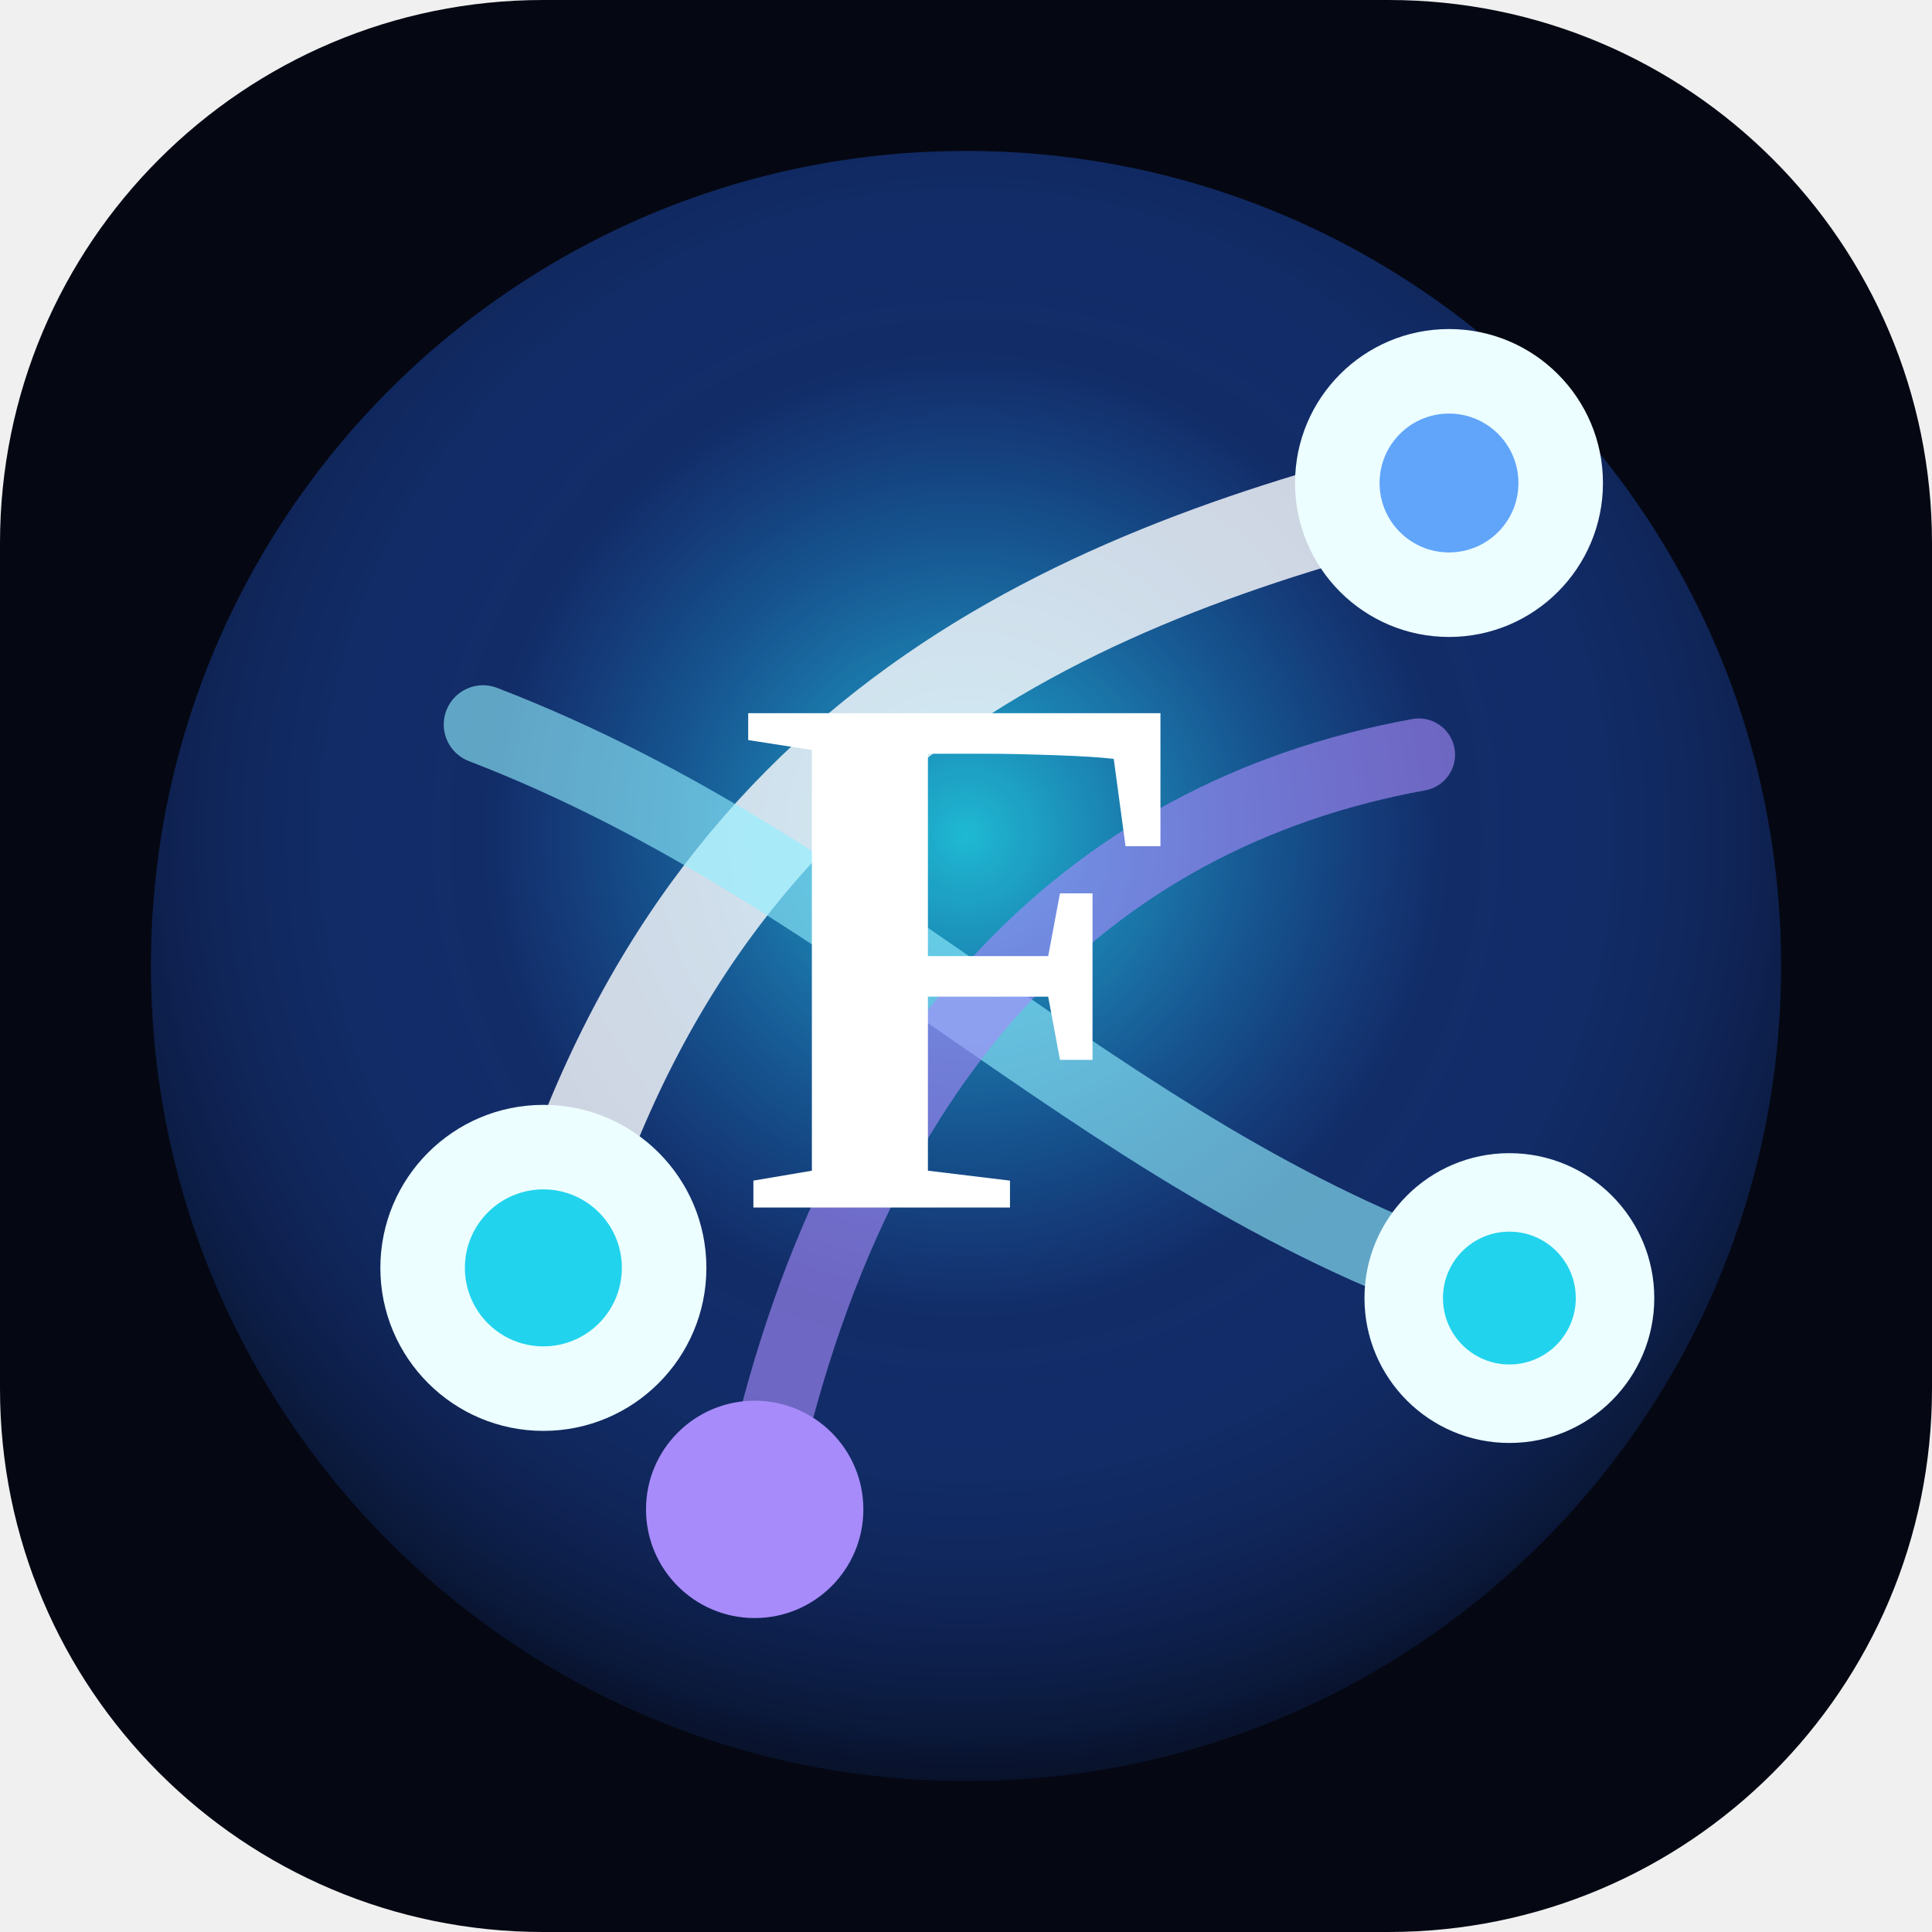
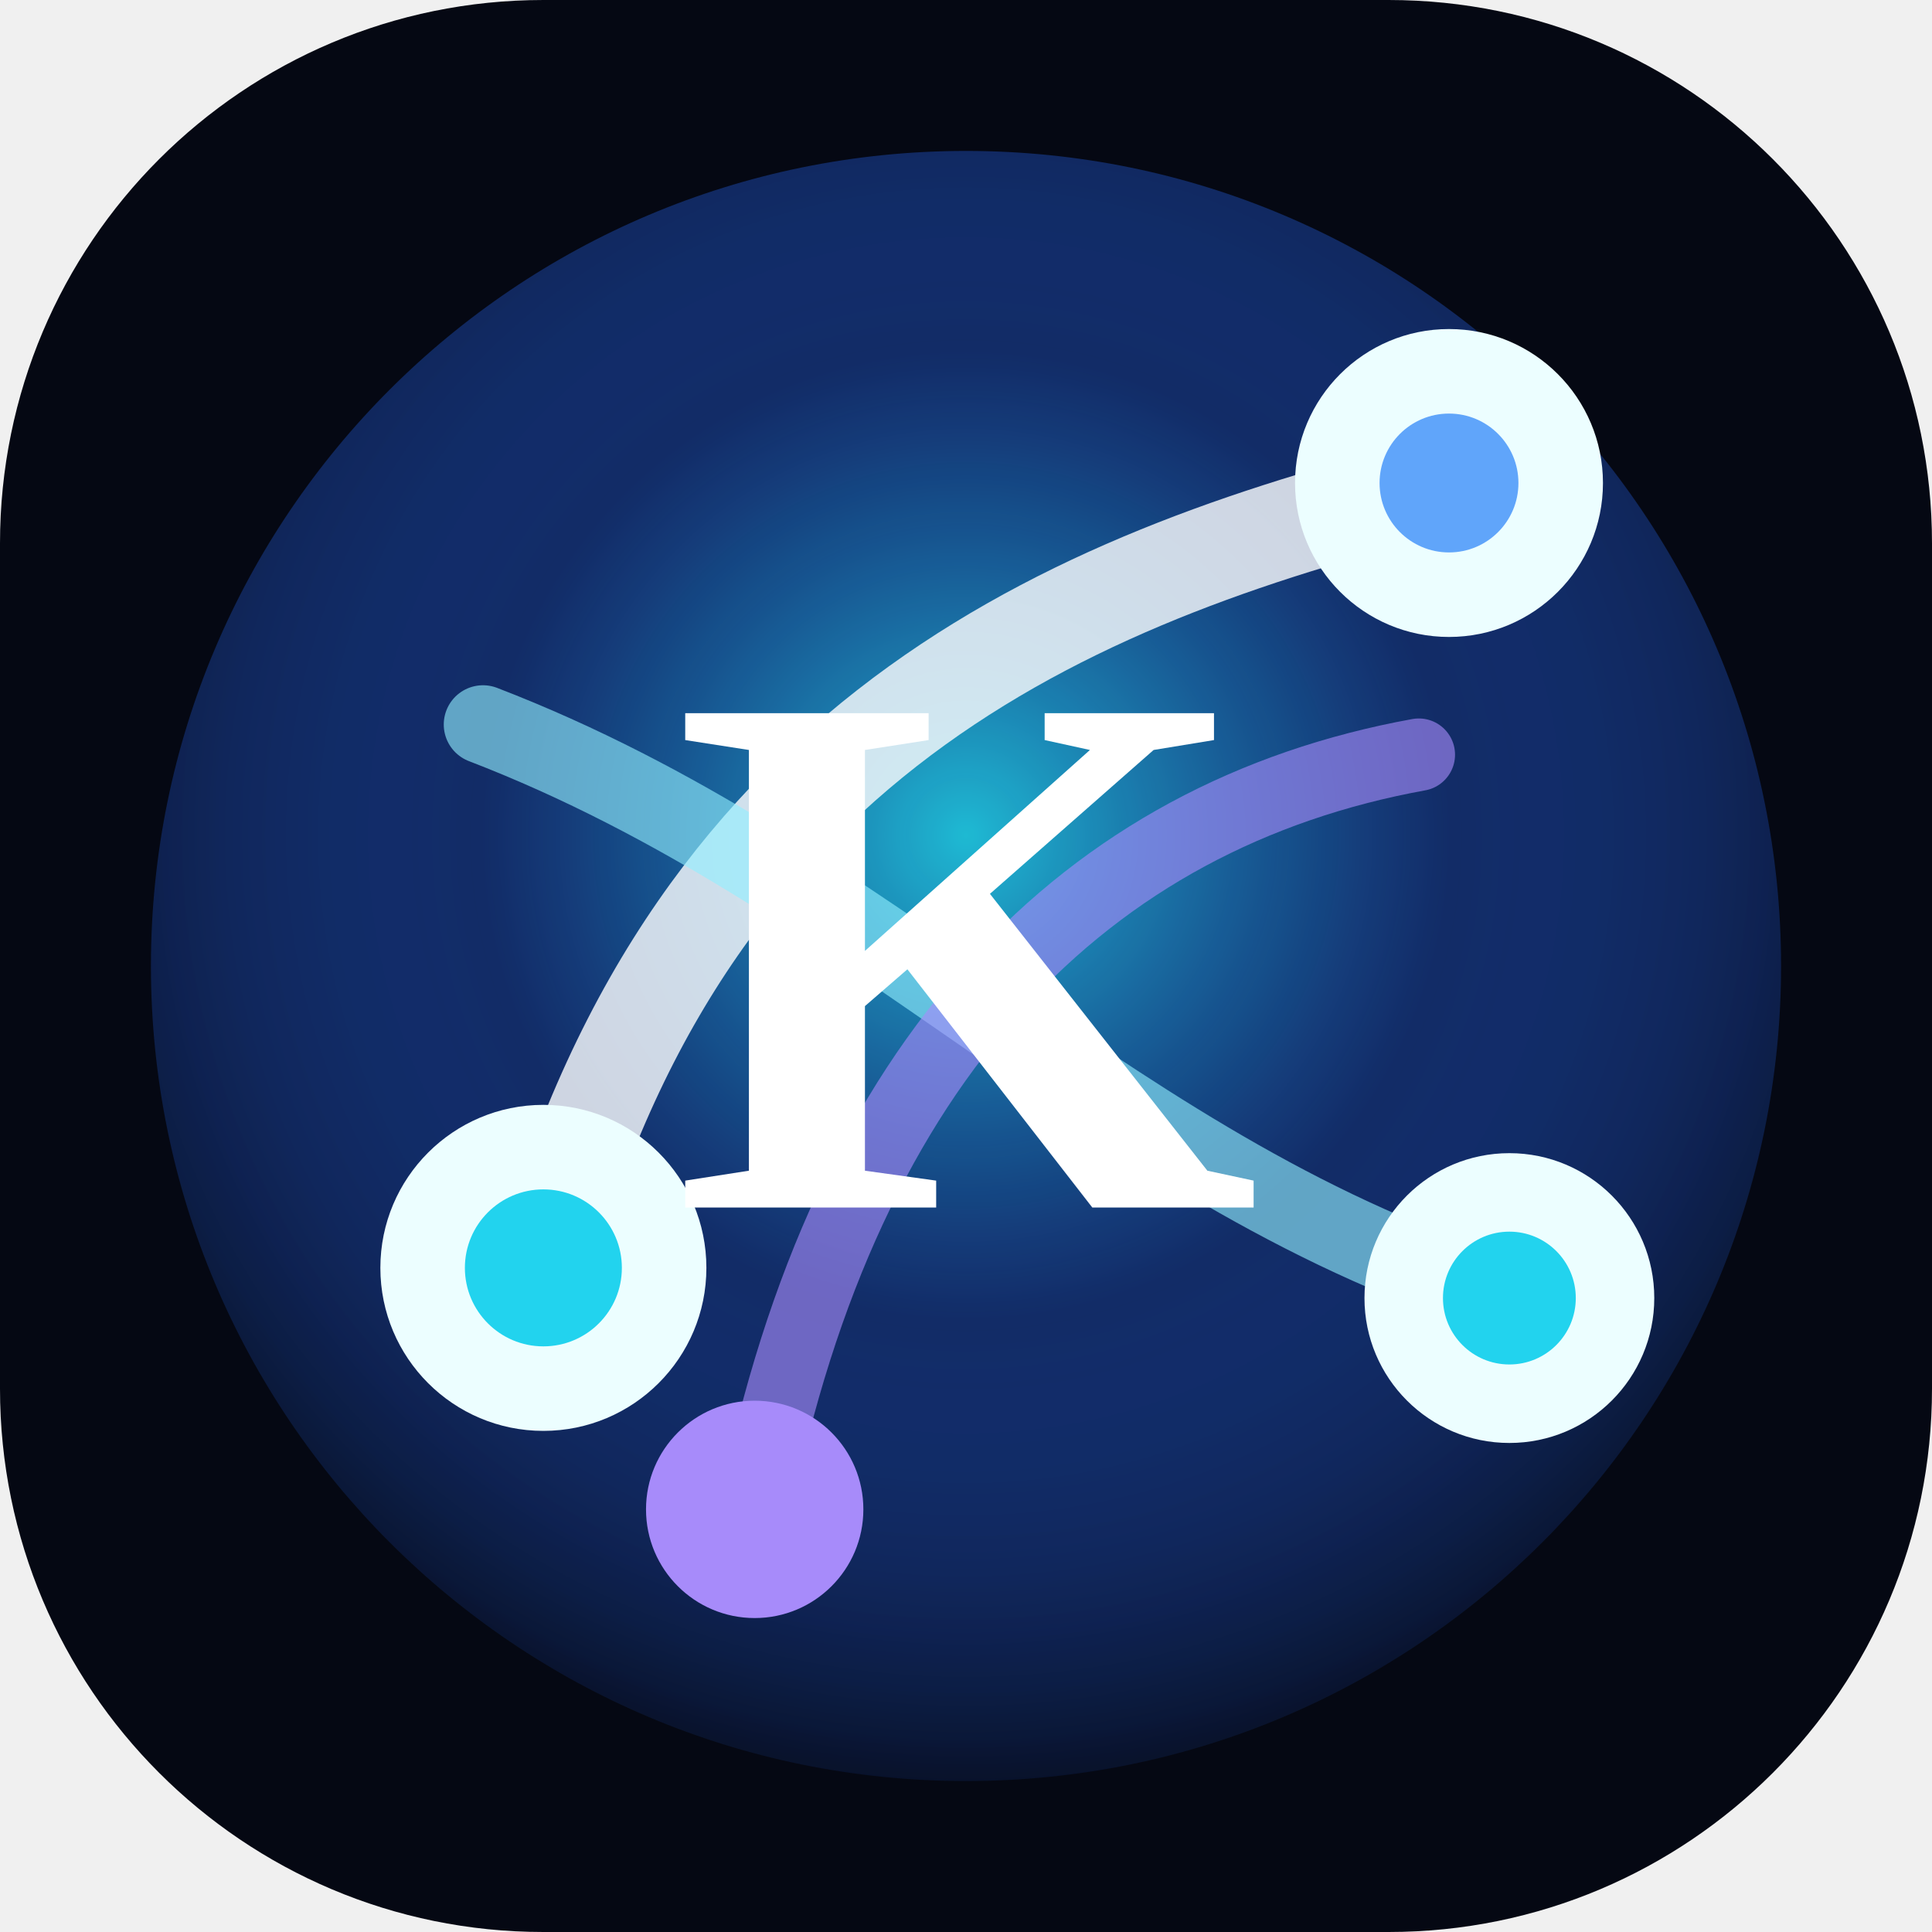
- <svg xmlns="http://www.w3.org/2000/svg" viewBox="0 0 64 64" role="img" aria-label="Formula Atlas">
+ <svg xmlns="http://www.w3.org/2000/svg" viewBox="0 0 64 64" role="img" aria-label="Knowstellation">
  <defs>
    <radialGradient id="glow" cx="50%" cy="42%" r="62%">
      <stop offset="0%" stop-color="#22d3ee" stop-opacity="0.95" />
      <stop offset="48%" stop-color="#2563eb" stop-opacity="0.42" />
      <stop offset="100%" stop-color="#050813" stop-opacity="1" />
    </radialGradient>
    <linearGradient id="edge" x1="8" y1="8" x2="56" y2="56">
      <stop offset="0%" stop-color="#f8fafc" />
      <stop offset="100%" stop-color="#22d3ee" />
    </linearGradient>
  </defs>
  <rect width="64" height="64" rx="18" fill="#050813" />
  <circle cx="32" cy="32" r="27" fill="url(#glow)" opacity="0.92" />
  <path d="M18 42 C23 24 36 19 48 16" fill="none" stroke="url(#edge)" stroke-width="3.2" stroke-linecap="round" opacity="0.82" />
  <path d="M16 24 C29 29 37 39 50 43" fill="none" stroke="#91efff" stroke-width="2.6" stroke-linecap="round" opacity="0.62" />
  <path d="M25 50 C28 35 36 27 47 25" fill="none" stroke="#a78bfa" stroke-width="2.4" stroke-linecap="round" opacity="0.62" />
  <circle cx="18" cy="42" r="5.4" fill="#ecfeff" />
  <circle cx="18" cy="42" r="2.6" fill="#22d3ee" />
  <circle cx="48" cy="16" r="5.1" fill="#ecfeff" />
  <circle cx="48" cy="16" r="2.3" fill="#60a5fa" />
  <circle cx="50" cy="43" r="4.8" fill="#ecfeff" />
  <circle cx="50" cy="43" r="2.2" fill="#22d3ee" />
  <circle cx="25" cy="50" r="3.6" fill="#a78bfa" />
-   <text x="32" y="40" text-anchor="middle" font-family="Georgia, 'Times New Roman', serif" font-size="25" font-weight="700" fill="#ffffff">F</text>
+   <text x="32" y="40" text-anchor="middle" font-family="Georgia, 'Times New Roman', serif" font-size="25" font-weight="700" fill="#ffffff">K</text>
</svg>
